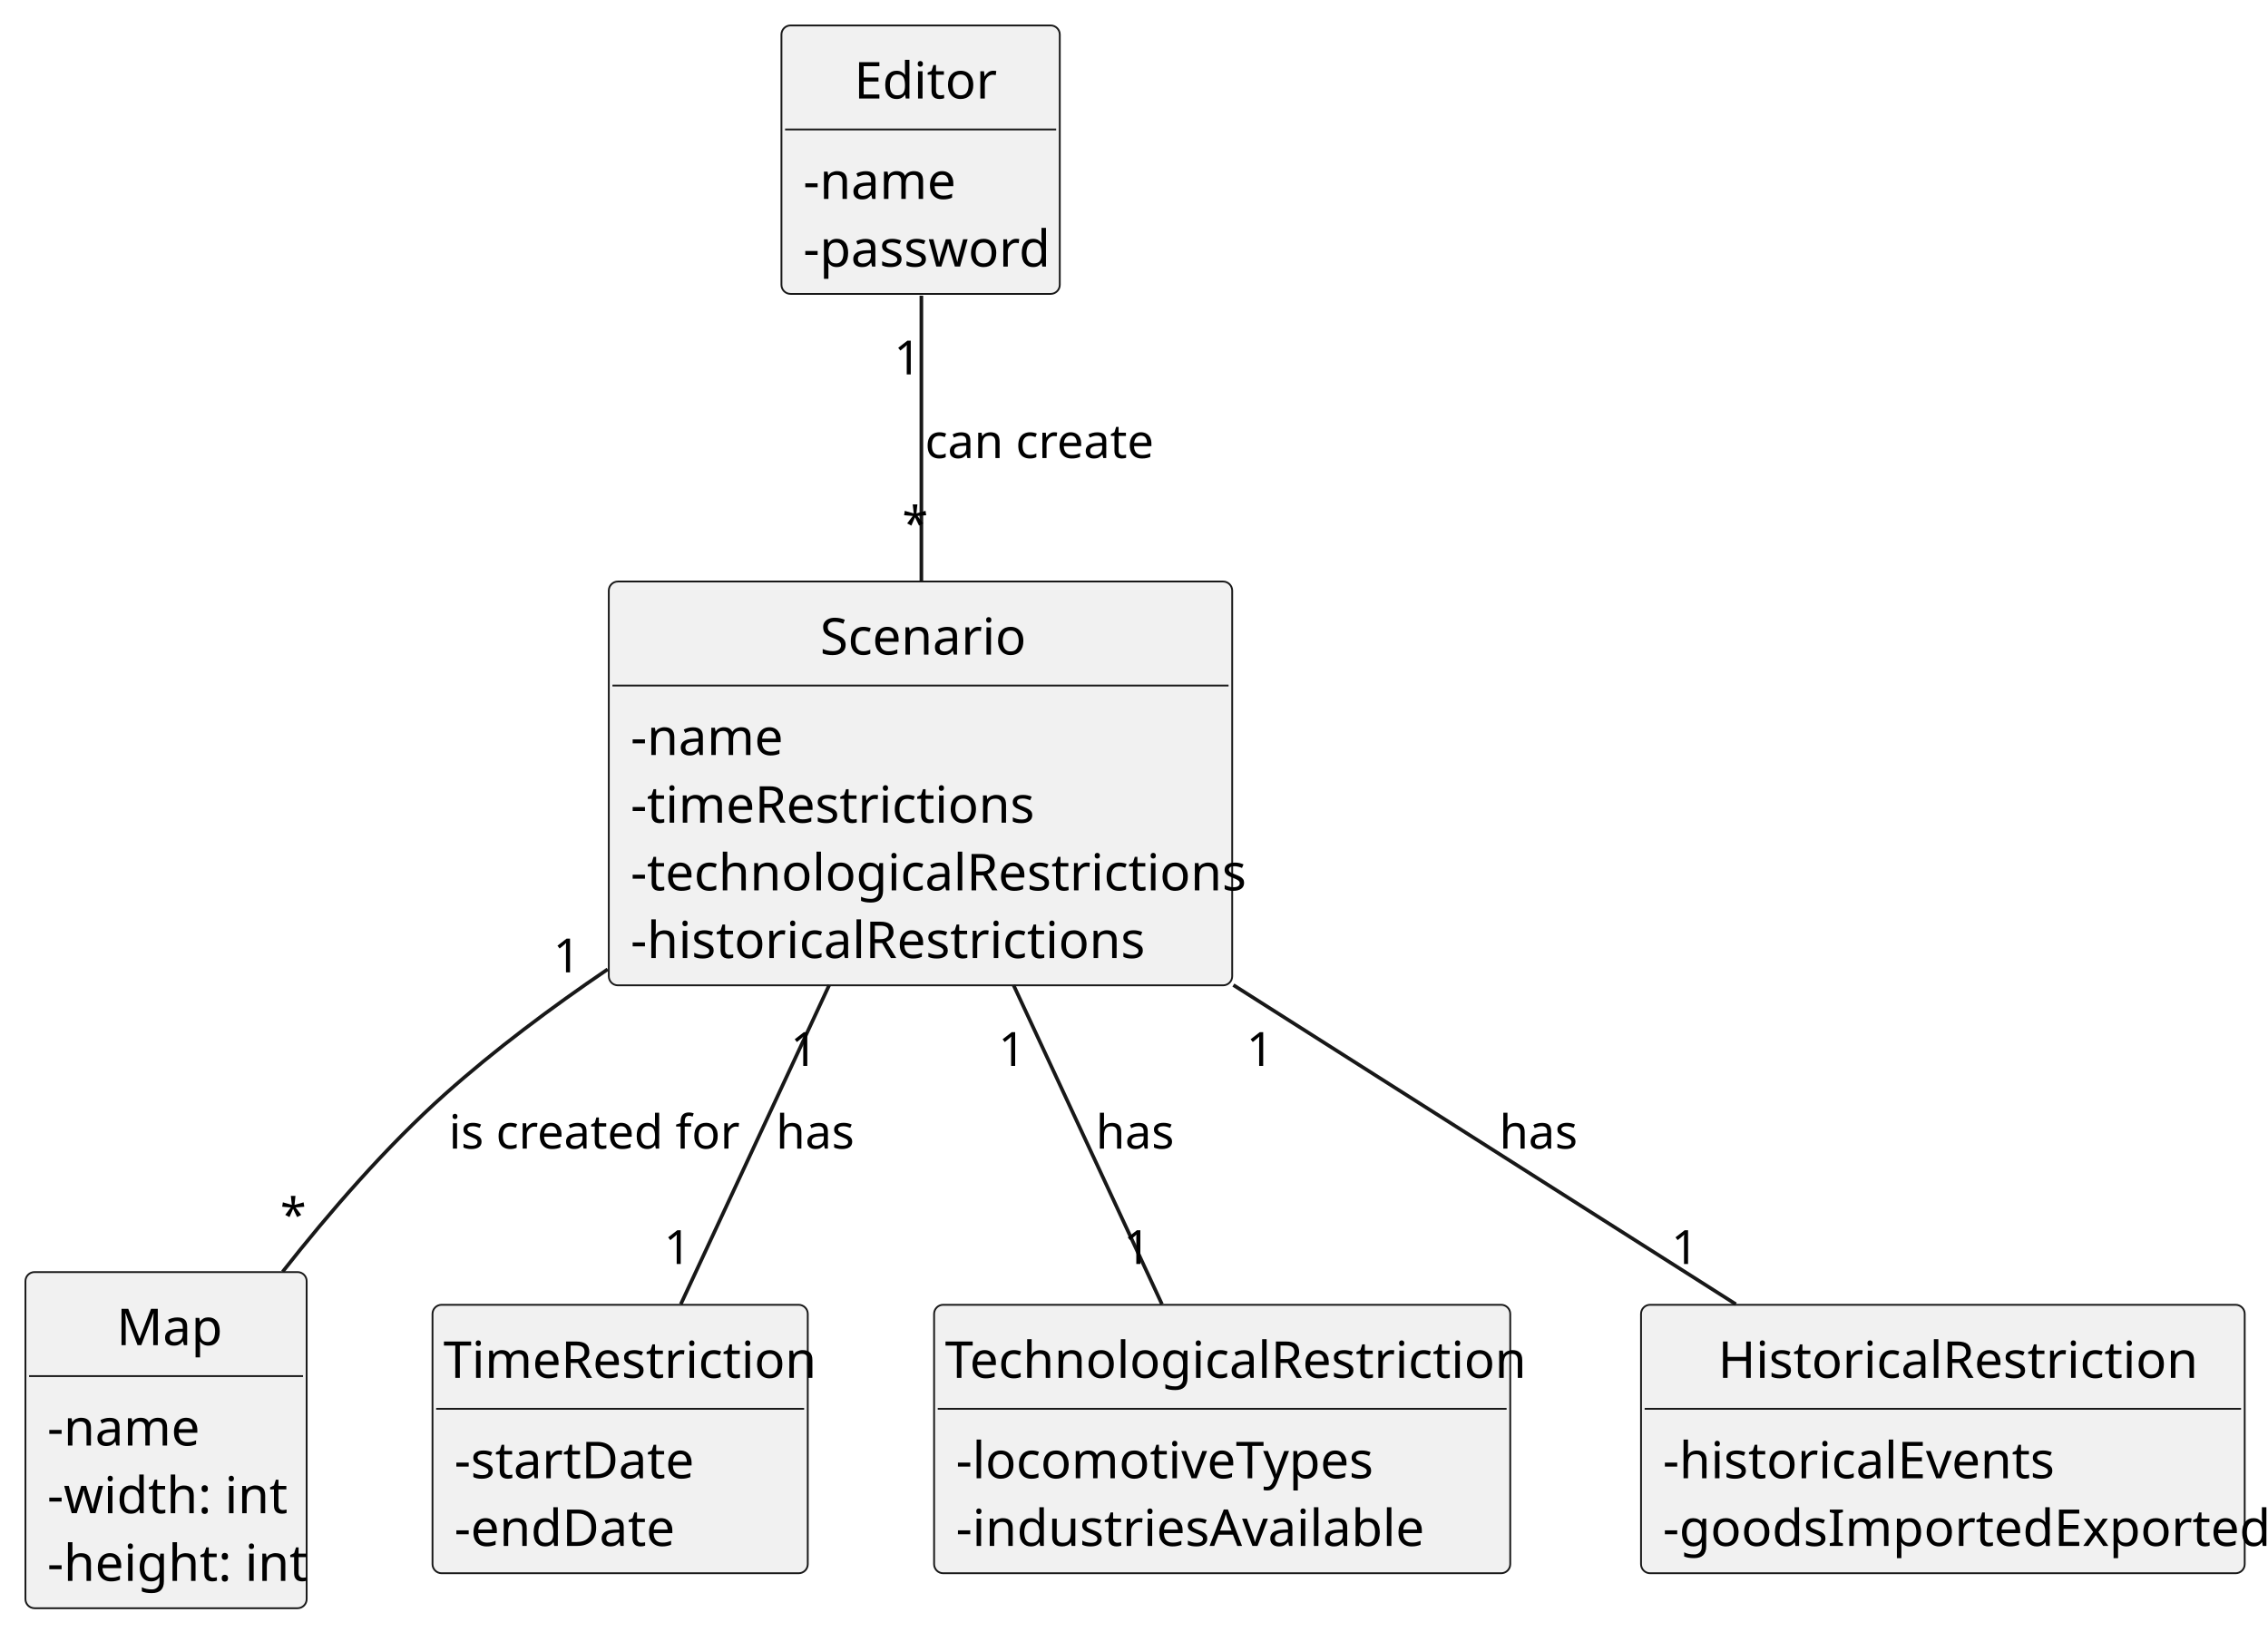
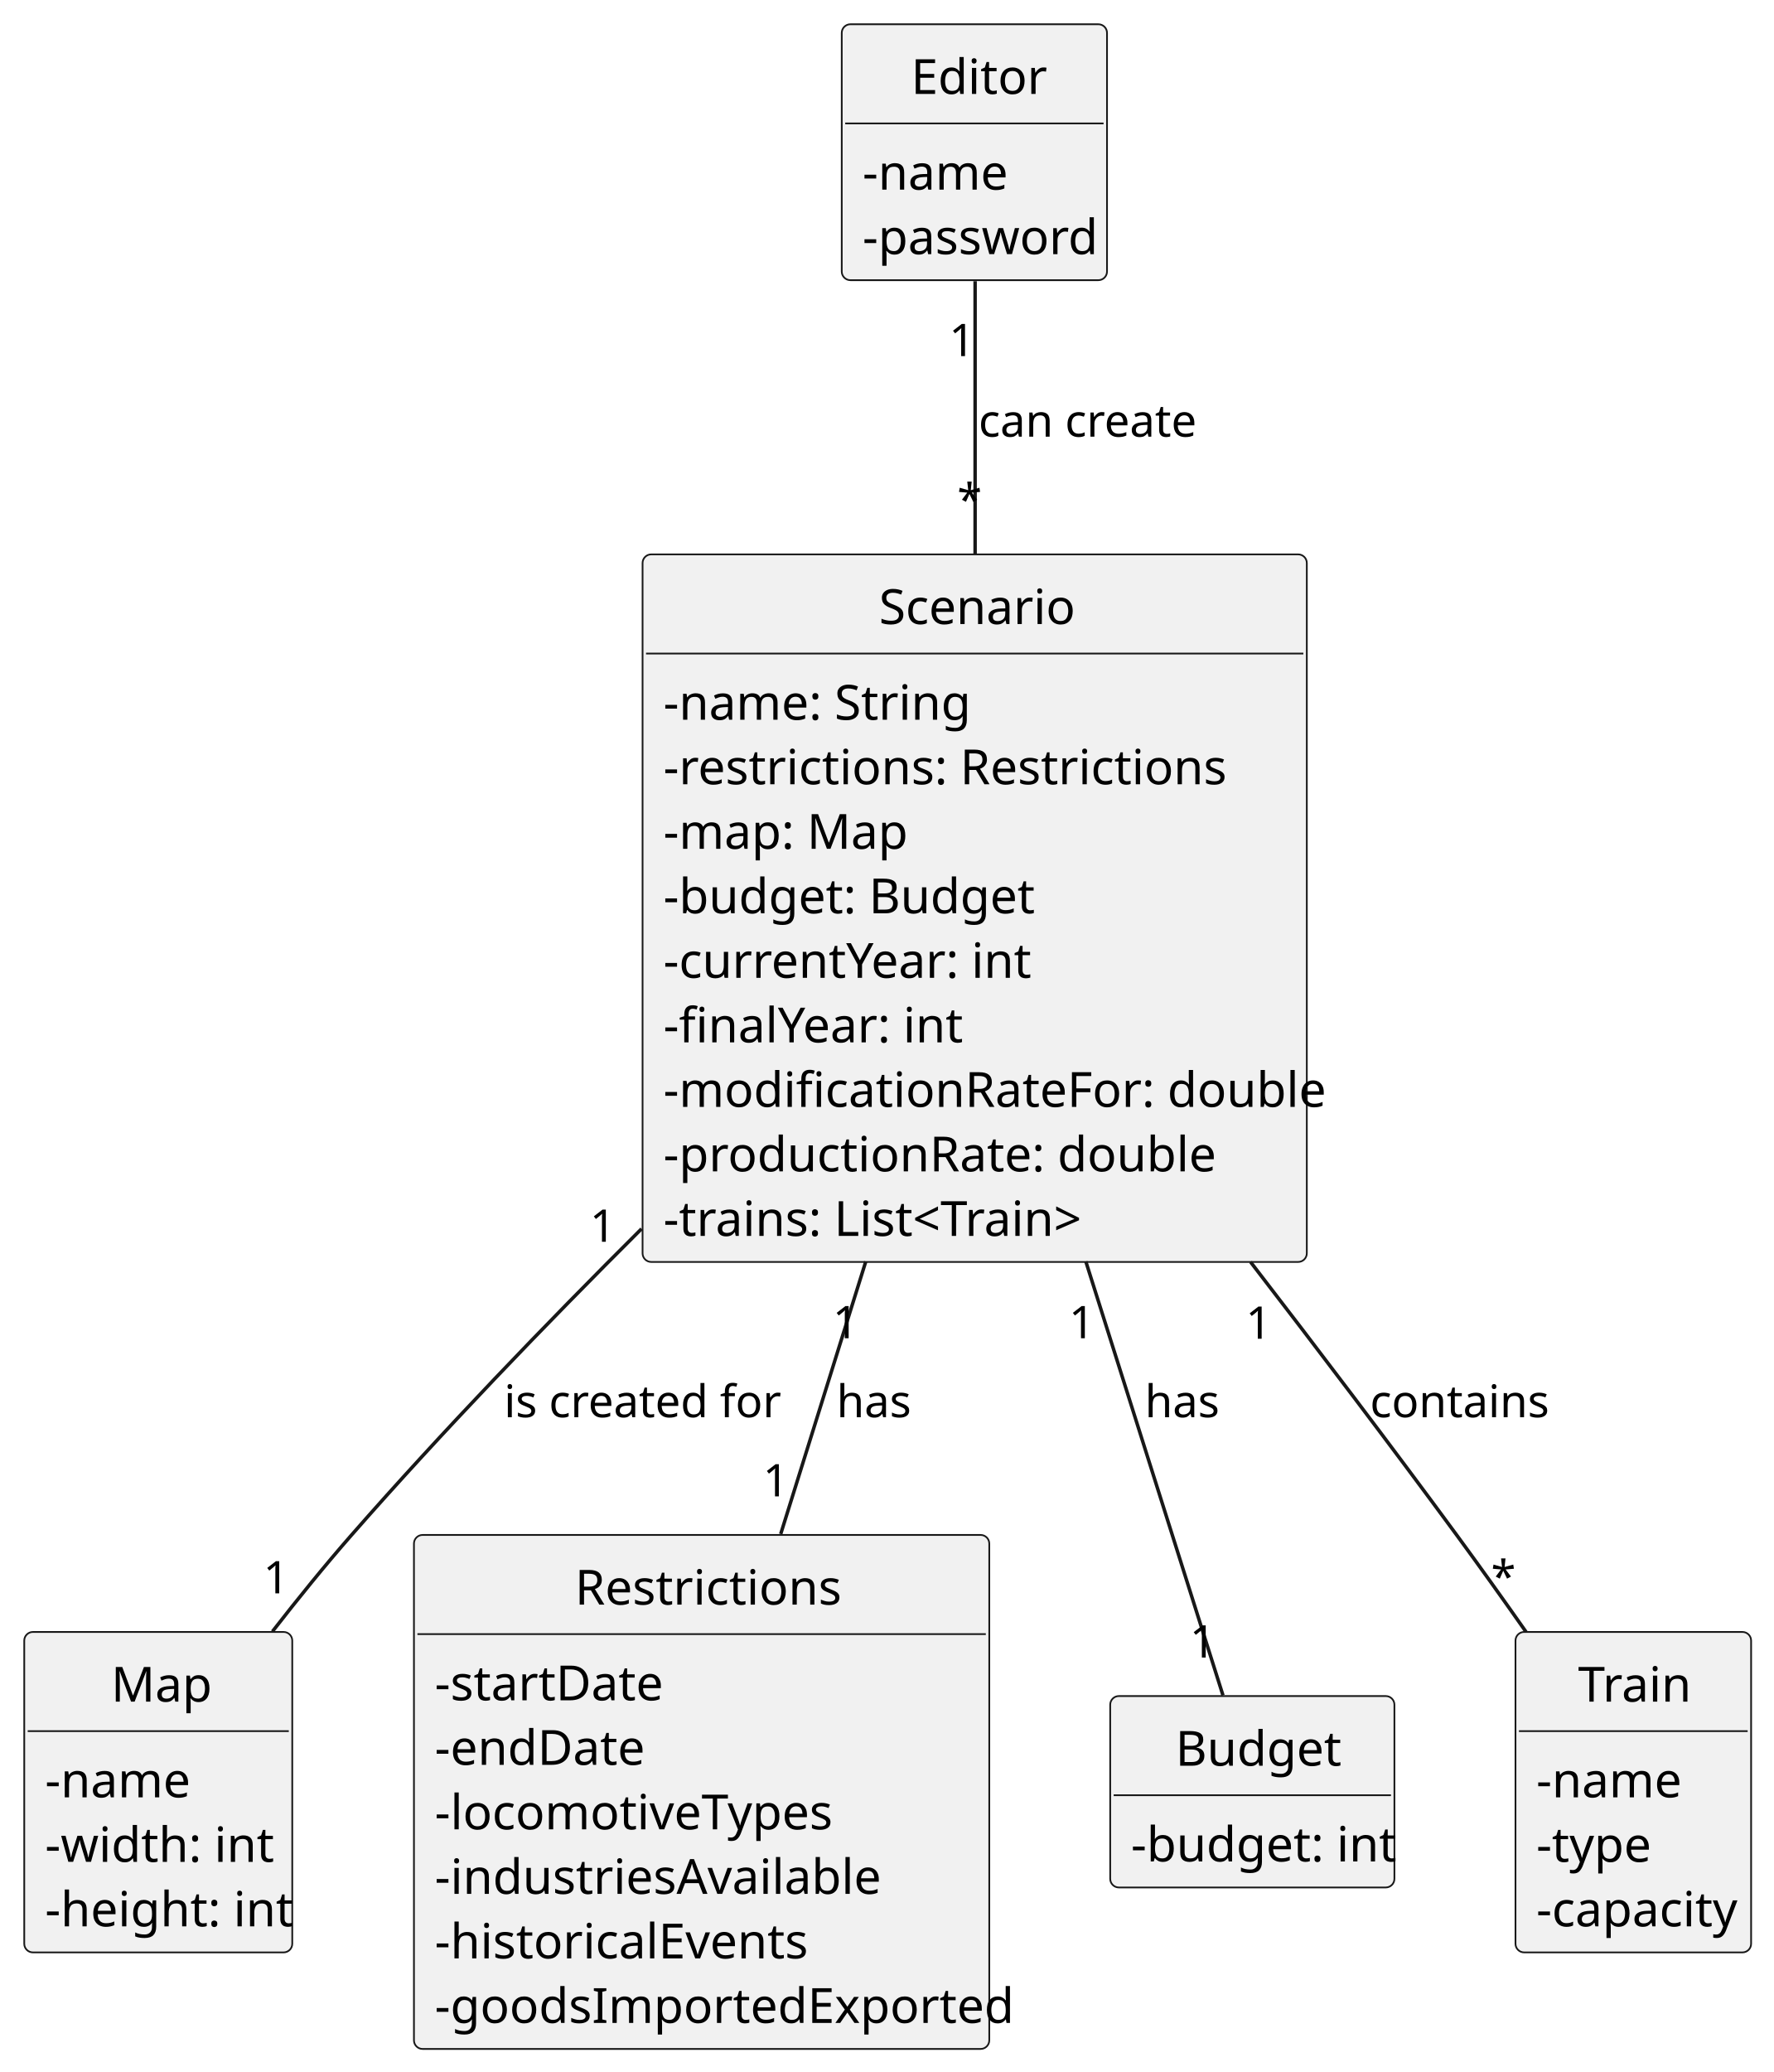
- <svg xmlns="http://www.w3.org/2000/svg" contentStyleType="text/css" height="449px" preserveAspectRatio="none" style="width:624px;height:449px;background:#FFFFFF;" version="1.1" viewBox="0 0 624 449" width="624px" zoomAndPan="magnify">
+ <svg xmlns="http://www.w3.org/2000/svg" contentStyleType="text/css" height="598px" preserveAspectRatio="none" style="width:512px;height:598px;background:#FFFFFF;" version="1.1" viewBox="0 0 512 598" width="512px" zoomAndPan="magnify">
  <defs />
  <g>
    <g id="elem_Editor">
-       <rect codeLine="9" fill="#F1F1F1" height="73.863" id="Editor" rx="2.5" ry="2.5" style="stroke:#181818;stroke-width:0.5;" width="76.579" x="215" y="7" />
-       <text fill="#000000" font-family="sans-serif" font-size="14" lengthAdjust="spacing" textLength="36.572" x="235.003" y="27.107">Editor</text>
-       <line style="stroke:#181818;stroke-width:0.5;" x1="216" x2="290.579" y1="35.621" y2="35.621" />
-       <text fill="#000000" font-family="sans-serif" font-size="14" lengthAdjust="spacing" textLength="39.683" x="221" y="54.728">-name</text>
-       <text fill="#000000" font-family="sans-serif" font-size="14" lengthAdjust="spacing" textLength="64.579" x="221" y="73.35">-password</text>
+       <rect codeLine="9" fill="#F1F1F1" height="73.863" id="Editor" rx="2.5" ry="2.5" style="stroke:#181818;stroke-width:0.5;" width="76.579" x="243" y="7" />
+       <text fill="#000000" font-family="sans-serif" font-size="14" lengthAdjust="spacing" textLength="36.572" x="263.003" y="27.107">Editor</text>
+       <line style="stroke:#181818;stroke-width:0.5;" x1="244" x2="318.579" y1="35.621" y2="35.621" />
+       <text fill="#000000" font-family="sans-serif" font-size="14" lengthAdjust="spacing" textLength="39.683" x="249" y="54.728">-name</text>
+       <text fill="#000000" font-family="sans-serif" font-size="14" lengthAdjust="spacing" textLength="64.579" x="249" y="73.35">-password</text>
    </g>
    <g id="elem_Scenario">
-       <rect codeLine="14" fill="#F1F1F1" height="111.106" id="Scenario" rx="2.5" ry="2.5" style="stroke:#181818;stroke-width:0.5;" width="171.517" x="167.5" y="160" />
-       <text fill="#000000" font-family="sans-serif" font-size="14" lengthAdjust="spacing" textLength="55.255" x="225.631" y="180.107">Scenario</text>
-       <line style="stroke:#181818;stroke-width:0.5;" x1="168.5" x2="338.017" y1="188.621" y2="188.621" />
-       <text fill="#000000" font-family="sans-serif" font-size="14" lengthAdjust="spacing" textLength="39.683" x="173.5" y="207.728">-name</text>
-       <text fill="#000000" font-family="sans-serif" font-size="14" lengthAdjust="spacing" textLength="104.241" x="173.5" y="226.35">-timeRestrictions</text>
-       <text fill="#000000" font-family="sans-serif" font-size="14" lengthAdjust="spacing" textLength="159.517" x="173.5" y="244.971">-technologicalRestrictions</text>
-       <text fill="#000000" font-family="sans-serif" font-size="14" lengthAdjust="spacing" textLength="133.034" x="173.5" y="263.592">-historicalRestrictions</text>
+       <rect codeLine="14" fill="#F1F1F1" height="204.211" id="Scenario" rx="2.5" ry="2.5" style="stroke:#181818;stroke-width:0.5;" width="191.758" x="185.5" y="160" />
+       <text fill="#000000" font-family="sans-serif" font-size="14" lengthAdjust="spacing" textLength="55.255" x="253.751" y="180.107">Scenario</text>
+       <line style="stroke:#181818;stroke-width:0.5;" x1="186.5" x2="376.258" y1="188.621" y2="188.621" />
+       <text fill="#000000" font-family="sans-serif" font-size="14" lengthAdjust="spacing" textLength="84.034" x="191.5" y="207.728">-name: String</text>
+       <text fill="#000000" font-family="sans-serif" font-size="14" lengthAdjust="spacing" textLength="153.255" x="191.5" y="226.35">-restrictions: Restrictions</text>
+       <text fill="#000000" font-family="sans-serif" font-size="14" lengthAdjust="spacing" textLength="66.91" x="191.5" y="244.971">-map: Map</text>
+       <text fill="#000000" font-family="sans-serif" font-size="14" lengthAdjust="spacing" textLength="99.634" x="191.5" y="263.592">-budget: Budget</text>
+       <text fill="#000000" font-family="sans-serif" font-size="14" lengthAdjust="spacing" textLength="100.372" x="191.5" y="282.213">-currentYear: int</text>
+       <text fill="#000000" font-family="sans-serif" font-size="14" lengthAdjust="spacing" textLength="82.482" x="191.5" y="300.834">-finalYear: int</text>
+       <text fill="#000000" font-family="sans-serif" font-size="14" lengthAdjust="spacing" textLength="179.758" x="191.5" y="319.455">-modificationRateFor: double</text>
+       <text fill="#000000" font-family="sans-serif" font-size="14" lengthAdjust="spacing" textLength="149.434" x="191.5" y="338.076">-productionRate: double</text>
+       <text fill="#000000" font-family="sans-serif" font-size="14" lengthAdjust="spacing" textLength="116.71" x="191.5" y="356.697">-trains: List&lt;Train&gt;</text>
    </g>
    <g id="elem_Map">
-       <rect codeLine="21" fill="#F1F1F1" height="92.484" id="Map" rx="2.5" ry="2.5" style="stroke:#181818;stroke-width:0.5;" width="77.372" x="7" y="350" />
-       <text fill="#000000" font-family="sans-serif" font-size="14" lengthAdjust="spacing" textLength="27.234" x="32.069" y="370.107">Map</text>
-       <line style="stroke:#181818;stroke-width:0.5;" x1="8" x2="83.372" y1="378.621" y2="378.621" />
-       <text fill="#000000" font-family="sans-serif" font-size="14" lengthAdjust="spacing" textLength="39.683" x="13" y="397.728">-name</text>
-       <text fill="#000000" font-family="sans-serif" font-size="14" lengthAdjust="spacing" textLength="59.91" x="13" y="416.35">-width: int</text>
-       <text fill="#000000" font-family="sans-serif" font-size="14" lengthAdjust="spacing" textLength="65.372" x="13" y="434.971">-height: int</text>
+       <rect codeLine="26" fill="#F1F1F1" height="92.484" id="Map" rx="2.5" ry="2.5" style="stroke:#181818;stroke-width:0.5;" width="77.372" x="7" y="471" />
+       <text fill="#000000" font-family="sans-serif" font-size="14" lengthAdjust="spacing" textLength="27.234" x="32.069" y="491.107">Map</text>
+       <line style="stroke:#181818;stroke-width:0.5;" x1="8" x2="83.372" y1="499.621" y2="499.621" />
+       <text fill="#000000" font-family="sans-serif" font-size="14" lengthAdjust="spacing" textLength="39.683" x="13" y="518.729">-name</text>
+       <text fill="#000000" font-family="sans-serif" font-size="14" lengthAdjust="spacing" textLength="59.91" x="13" y="537.35">-width: int</text>
+       <text fill="#000000" font-family="sans-serif" font-size="14" lengthAdjust="spacing" textLength="65.372" x="13" y="555.971">-height: int</text>
    </g>
-     <g id="elem_TimeRestriction">
-       <rect codeLine="27" fill="#F1F1F1" height="73.863" id="TimeRestriction" rx="2.5" ry="2.5" style="stroke:#181818;stroke-width:0.5;" width="103.241" x="119" y="359" />
-       <text fill="#000000" font-family="sans-serif" font-size="14" lengthAdjust="spacing" textLength="97.241" x="122" y="379.107">TimeRestriction</text>
-       <line style="stroke:#181818;stroke-width:0.5;" x1="120" x2="221.241" y1="387.621" y2="387.621" />
-       <text fill="#000000" font-family="sans-serif" font-size="14" lengthAdjust="spacing" textLength="61.462" x="125" y="406.728">-startDate</text>
-       <text fill="#000000" font-family="sans-serif" font-size="14" lengthAdjust="spacing" textLength="57.593" x="125" y="425.35">-endDate</text>
+     <g id="elem_Restrictions">
+       <rect codeLine="32" fill="#F1F1F1" height="148.348" id="Restrictions" rx="2.5" ry="2.5" style="stroke:#181818;stroke-width:0.5;" width="166.089" x="119.5" y="443" />
+       <text fill="#000000" font-family="sans-serif" font-size="14" lengthAdjust="spacing" textLength="73.131" x="165.979" y="463.107">Restrictions</text>
+       <line style="stroke:#181818;stroke-width:0.5;" x1="120.5" x2="284.589" y1="471.621" y2="471.621" />
+       <text fill="#000000" font-family="sans-serif" font-size="14" lengthAdjust="spacing" textLength="61.462" x="125.5" y="490.728">-startDate</text>
+       <text fill="#000000" font-family="sans-serif" font-size="14" lengthAdjust="spacing" textLength="57.593" x="125.5" y="509.35">-endDate</text>
+       <text fill="#000000" font-family="sans-serif" font-size="14" lengthAdjust="spacing" textLength="109.703" x="125.5" y="527.971">-locomotiveTypes</text>
+       <text fill="#000000" font-family="sans-serif" font-size="14" lengthAdjust="spacing" textLength="121.393" x="125.5" y="546.592">-industriesAvailable</text>
+       <text fill="#000000" font-family="sans-serif" font-size="14" lengthAdjust="spacing" textLength="102.703" x="125.5" y="565.213">-historicalEvents</text>
+       <text fill="#000000" font-family="sans-serif" font-size="14" lengthAdjust="spacing" textLength="154.089" x="125.5" y="583.834">-goodsImportedExported</text>
    </g>
-     <g id="elem_TechnologicalRestriction">
-       <rect codeLine="32" fill="#F1F1F1" height="73.863" id="TechnologicalRestriction" rx="2.5" ry="2.5" style="stroke:#181818;stroke-width:0.5;" width="158.517" x="257" y="359" />
-       <text fill="#000000" font-family="sans-serif" font-size="14" lengthAdjust="spacing" textLength="152.517" x="260" y="379.107">TechnologicalRestriction</text>
-       <line style="stroke:#181818;stroke-width:0.5;" x1="258" x2="414.517" y1="387.621" y2="387.621" />
-       <text fill="#000000" font-family="sans-serif" font-size="14" lengthAdjust="spacing" textLength="109.703" x="263" y="406.728">-locomotiveTypes</text>
-       <text fill="#000000" font-family="sans-serif" font-size="14" lengthAdjust="spacing" textLength="121.393" x="263" y="425.35">-industriesAvailable</text>
+     <g id="elem_Budget">
+       <rect codeLine="41" fill="#F1F1F1" height="55.242" id="Budget" rx="2.5" ry="2.5" style="stroke:#181818;stroke-width:0.5;" width="82.048" x="320.5" y="489.5" />
+       <text fill="#000000" font-family="sans-serif" font-size="14" lengthAdjust="spacing" textLength="44.372" x="339.338" y="509.607">Budget</text>
+       <line style="stroke:#181818;stroke-width:0.5;" x1="321.5" x2="401.548" y1="518.121" y2="518.121" />
+       <text fill="#000000" font-family="sans-serif" font-size="14" lengthAdjust="spacing" textLength="70.048" x="326.5" y="537.229">-budget: int</text>
    </g>
-     <g id="elem_HistoricalRestriction">
-       <rect codeLine="37" fill="#F1F1F1" height="73.863" id="HistoricalRestriction" rx="2.5" ry="2.5" style="stroke:#181818;stroke-width:0.5;" width="166.089" x="451.5" y="359" />
-       <text fill="#000000" font-family="sans-serif" font-size="14" lengthAdjust="spacing" textLength="123.696" x="472.696" y="379.107">HistoricalRestriction</text>
-       <line style="stroke:#181818;stroke-width:0.5;" x1="452.5" x2="616.589" y1="387.621" y2="387.621" />
-       <text fill="#000000" font-family="sans-serif" font-size="14" lengthAdjust="spacing" textLength="102.703" x="457.5" y="406.728">-historicalEvents</text>
-       <text fill="#000000" font-family="sans-serif" font-size="14" lengthAdjust="spacing" textLength="154.089" x="457.5" y="425.35">-goodsImportedExported</text>
+     <g id="elem_Train">
+       <rect codeLine="45" fill="#F1F1F1" height="92.484" id="Train" rx="2.5" ry="2.5" style="stroke:#181818;stroke-width:0.5;" width="68.02" x="437.5" y="471" />
+       <text fill="#000000" font-family="sans-serif" font-size="14" lengthAdjust="spacing" textLength="31.896" x="455.562" y="491.107">Train</text>
+       <line style="stroke:#181818;stroke-width:0.5;" x1="438.5" x2="504.521" y1="499.621" y2="499.621" />
+       <text fill="#000000" font-family="sans-serif" font-size="14" lengthAdjust="spacing" textLength="39.683" x="443.5" y="518.729">-name</text>
+       <text fill="#000000" font-family="sans-serif" font-size="14" lengthAdjust="spacing" textLength="31.124" x="443.5" y="537.35">-type</text>
+       <text fill="#000000" font-family="sans-serif" font-size="14" lengthAdjust="spacing" textLength="56.02" x="443.5" y="555.971">-capacity</text>
    </g>
    <g id="link_Scenario_Map">
-       <path codeLine="42" d="M167.19,266.69 C151.68,277.21 136.13,288.84 122.5,301 C106.29,315.47 90.66,333.51 77.76,349.91 " fill="none" id="Scenario-Map" style="stroke:#181818;stroke-width:1.0;" />
-       <text fill="#000000" font-family="sans-serif" font-size="13" lengthAdjust="spacing" textLength="75.144" x="123.5" y="316.028">is created for</text>
-       <text fill="#000000" font-family="sans-serif" font-size="13" lengthAdjust="spacing" textLength="7.23" x="152.223" y="267.529">1</text>
-       <text fill="#000000" font-family="sans-serif" font-size="13" lengthAdjust="spacing" textLength="5.059" x="77.108" y="338.906">*</text>
+       <path codeLine="51" d="M185.21,354.64 C157.42,382.31 127.58,413.26 101.5,443 C93.81,451.77 85.96,461.47 78.65,470.86 " fill="none" id="Scenario-Map" style="stroke:#181818;stroke-width:1.0;" />
+       <text fill="#000000" font-family="sans-serif" font-size="13" lengthAdjust="spacing" textLength="75.144" x="145.5" y="409.028">is created for</text>
+       <text fill="#000000" font-family="sans-serif" font-size="13" lengthAdjust="spacing" textLength="7.23" x="170.277" y="358.376">1</text>
+       <text fill="#000000" font-family="sans-serif" font-size="13" lengthAdjust="spacing" textLength="7.23" x="75.994" y="459.849">1</text>
    </g>
-     <g id="link_Scenario_TimeRestriction">
-       <path codeLine="43" d="M228.15,271.03 C214.89,299.53 199.04,333.63 187.31,358.84 " fill="none" id="Scenario-TimeRestriction" style="stroke:#181818;stroke-width:1.0;" />
-       <text fill="#000000" font-family="sans-serif" font-size="13" lengthAdjust="spacing" textLength="20.96" x="213.5" y="316.028">has</text>
-       <text fill="#000000" font-family="sans-serif" font-size="13" lengthAdjust="spacing" textLength="7.23" x="217.499" y="293.274">1</text>
-       <text fill="#000000" font-family="sans-serif" font-size="13" lengthAdjust="spacing" textLength="7.23" x="182.68" y="347.773">1</text>
+     <g id="link_Scenario_Restrictions">
+       <path codeLine="52" d="M249.94,364.08 C241.73,390.37 233.04,418.19 225.38,442.73 " fill="none" id="Scenario-Restrictions" style="stroke:#181818;stroke-width:1.0;" />
+       <text fill="#000000" font-family="sans-serif" font-size="13" lengthAdjust="spacing" textLength="20.96" x="241.5" y="409.028">has</text>
+       <text fill="#000000" font-family="sans-serif" font-size="13" lengthAdjust="spacing" textLength="7.23" x="240.383" y="386.232">1</text>
+       <text fill="#000000" font-family="sans-serif" font-size="13" lengthAdjust="spacing" textLength="7.23" x="220.234" y="431.867">1</text>
    </g>
-     <g id="link_Scenario_TechnologicalRestriction">
-       <path codeLine="44" d="M278.85,271.03 C292.11,299.53 307.96,333.63 319.69,358.84 " fill="none" id="Scenario-TechnologicalRestriction" style="stroke:#181818;stroke-width:1.0;" />
-       <text fill="#000000" font-family="sans-serif" font-size="13" lengthAdjust="spacing" textLength="20.96" x="301.5" y="316.028">has</text>
-       <text fill="#000000" font-family="sans-serif" font-size="13" lengthAdjust="spacing" textLength="7.23" x="274.695" y="293.274">1</text>
-       <text fill="#000000" font-family="sans-serif" font-size="13" lengthAdjust="spacing" textLength="7.23" x="309.136" y="347.773">1</text>
+     <g id="link_Scenario_Budget">
+       <path codeLine="53" d="M313.46,364.08 C327.83,409.5 343.63,459.48 353.05,489.28 " fill="none" id="Scenario-Budget" style="stroke:#181818;stroke-width:1.0;" />
+       <text fill="#000000" font-family="sans-serif" font-size="13" lengthAdjust="spacing" textLength="20.96" x="330.5" y="409.028">has</text>
+       <text fill="#000000" font-family="sans-serif" font-size="13" lengthAdjust="spacing" textLength="7.23" x="308.567" y="386.232">1</text>
+       <text fill="#000000" font-family="sans-serif" font-size="13" lengthAdjust="spacing" textLength="7.23" x="343.456" y="478.39">1</text>
    </g>
-     <g id="link_Scenario_HistoricalRestriction">
-       <path codeLine="45" d="M339.34,271.03 C384.21,299.53 437.89,333.63 477.58,358.84 " fill="none" id="Scenario-HistoricalRestriction" style="stroke:#181818;stroke-width:1.0;" />
-       <text fill="#000000" font-family="sans-serif" font-size="13" lengthAdjust="spacing" textLength="20.96" x="412.5" y="316.028">has</text>
-       <text fill="#000000" font-family="sans-serif" font-size="13" lengthAdjust="spacing" textLength="7.23" x="342.935" y="293.274">1</text>
-       <text fill="#000000" font-family="sans-serif" font-size="13" lengthAdjust="spacing" textLength="7.23" x="459.83" y="347.773">1</text>
+     <g id="link_Scenario_Train">
+       <path codeLine="54" d="M361.01,364.21 C380.69,389.74 401.56,417.23 420.5,443 C427.09,451.97 434.01,461.67 440.55,470.98 " fill="none" id="Scenario-Train" style="stroke:#181818;stroke-width:1.0;" />
+       <text fill="#000000" font-family="sans-serif" font-size="13" lengthAdjust="spacing" textLength="48.42" x="395.5" y="409.028">contains</text>
+       <text fill="#000000" font-family="sans-serif" font-size="13" lengthAdjust="spacing" textLength="7.23" x="359.609" y="386.372">1</text>
+       <text fill="#000000" font-family="sans-serif" font-size="13" lengthAdjust="spacing" textLength="5.059" x="430.431" y="459.645">*</text>
    </g>
    <g id="link_Editor_Scenario">
-       <path codeLine="46" d="M253.5,81.36 C253.5,104.22 253.5,134.14 253.5,159.83 " fill="none" id="Editor-Scenario" style="stroke:#181818;stroke-width:1.0;" />
-       <text fill="#000000" font-family="sans-serif" font-size="13" lengthAdjust="spacing" textLength="60.703" x="254.5" y="126.028">can create</text>
-       <text fill="#000000" font-family="sans-serif" font-size="13" lengthAdjust="spacing" textLength="7.23" x="245.974" y="103.019">1</text>
-       <text fill="#000000" font-family="sans-serif" font-size="13" lengthAdjust="spacing" textLength="5.059" x="248.214" y="148.648">*</text>
+       <path codeLine="55" d="M281.5,81.15 C281.5,102.89 281.5,131.74 281.5,159.95 " fill="none" id="Editor-Scenario" style="stroke:#181818;stroke-width:1.0;" />
+       <text fill="#000000" font-family="sans-serif" font-size="13" lengthAdjust="spacing" textLength="60.703" x="282.5" y="126.028">can create</text>
+       <text fill="#000000" font-family="sans-serif" font-size="13" lengthAdjust="spacing" textLength="7.23" x="273.974" y="102.775">1</text>
+       <text fill="#000000" font-family="sans-serif" font-size="13" lengthAdjust="spacing" textLength="5.059" x="276.327" y="148.863">*</text>
    </g>
  </g>
</svg>
